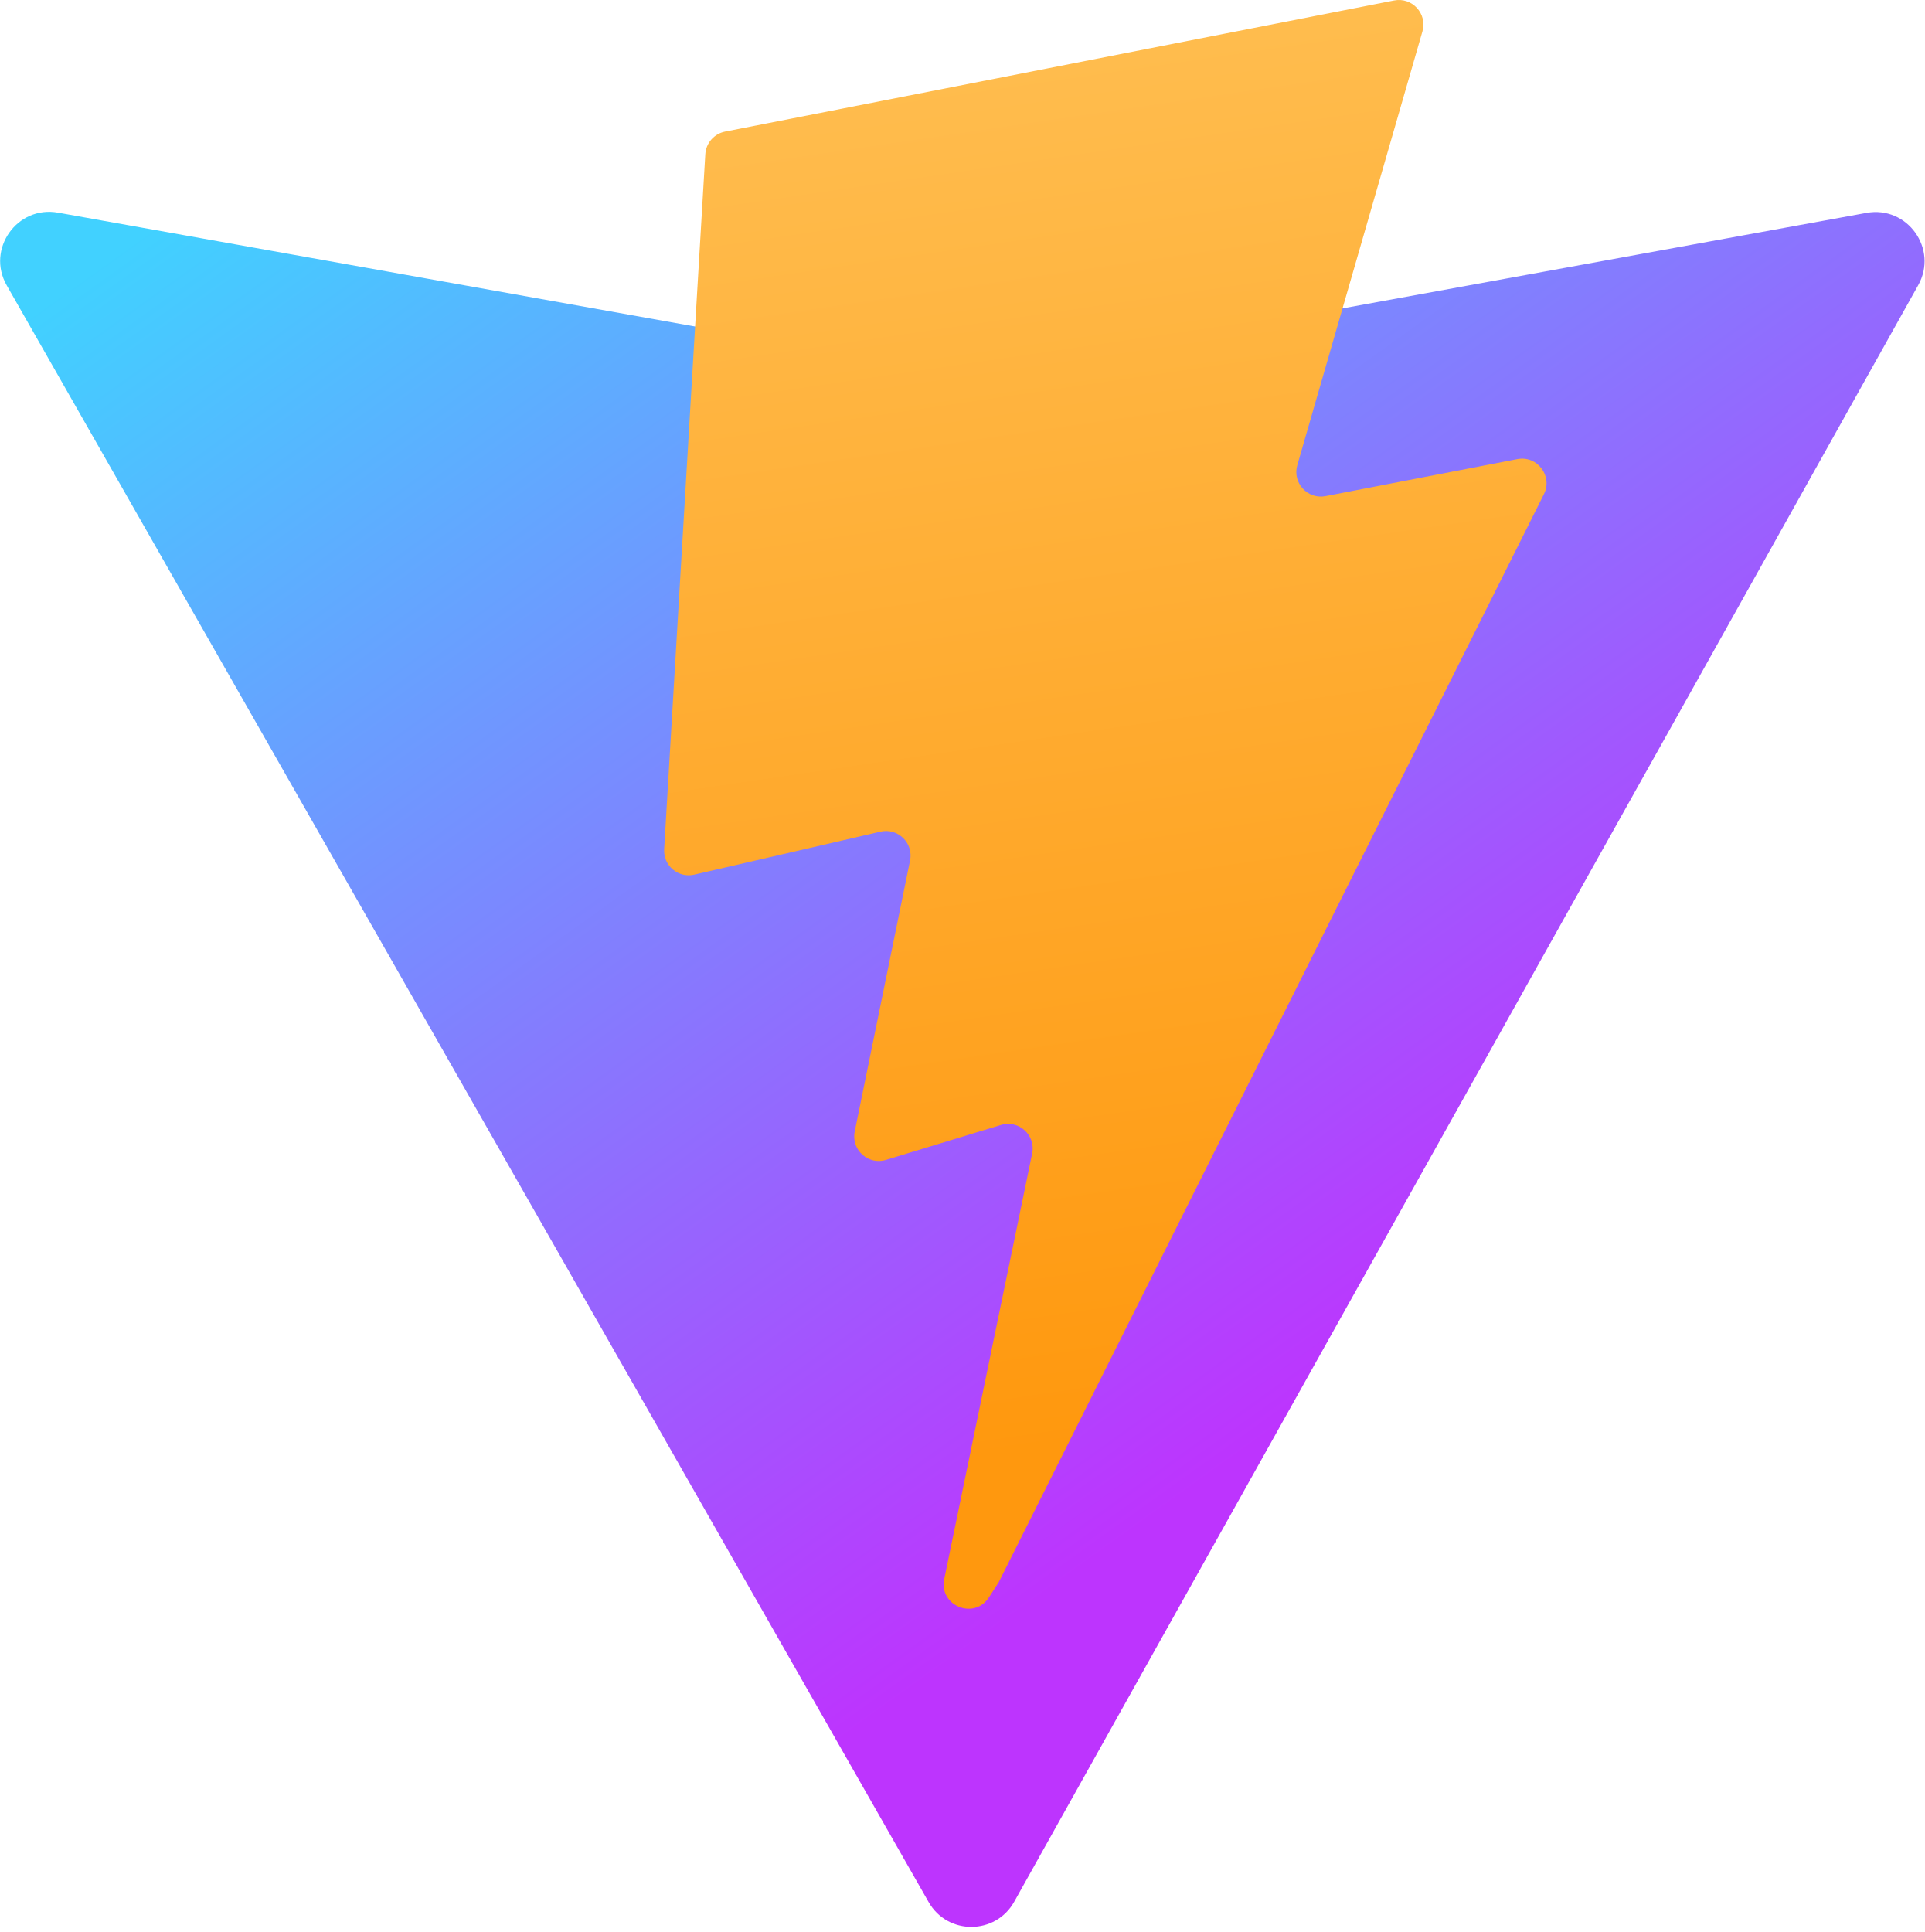
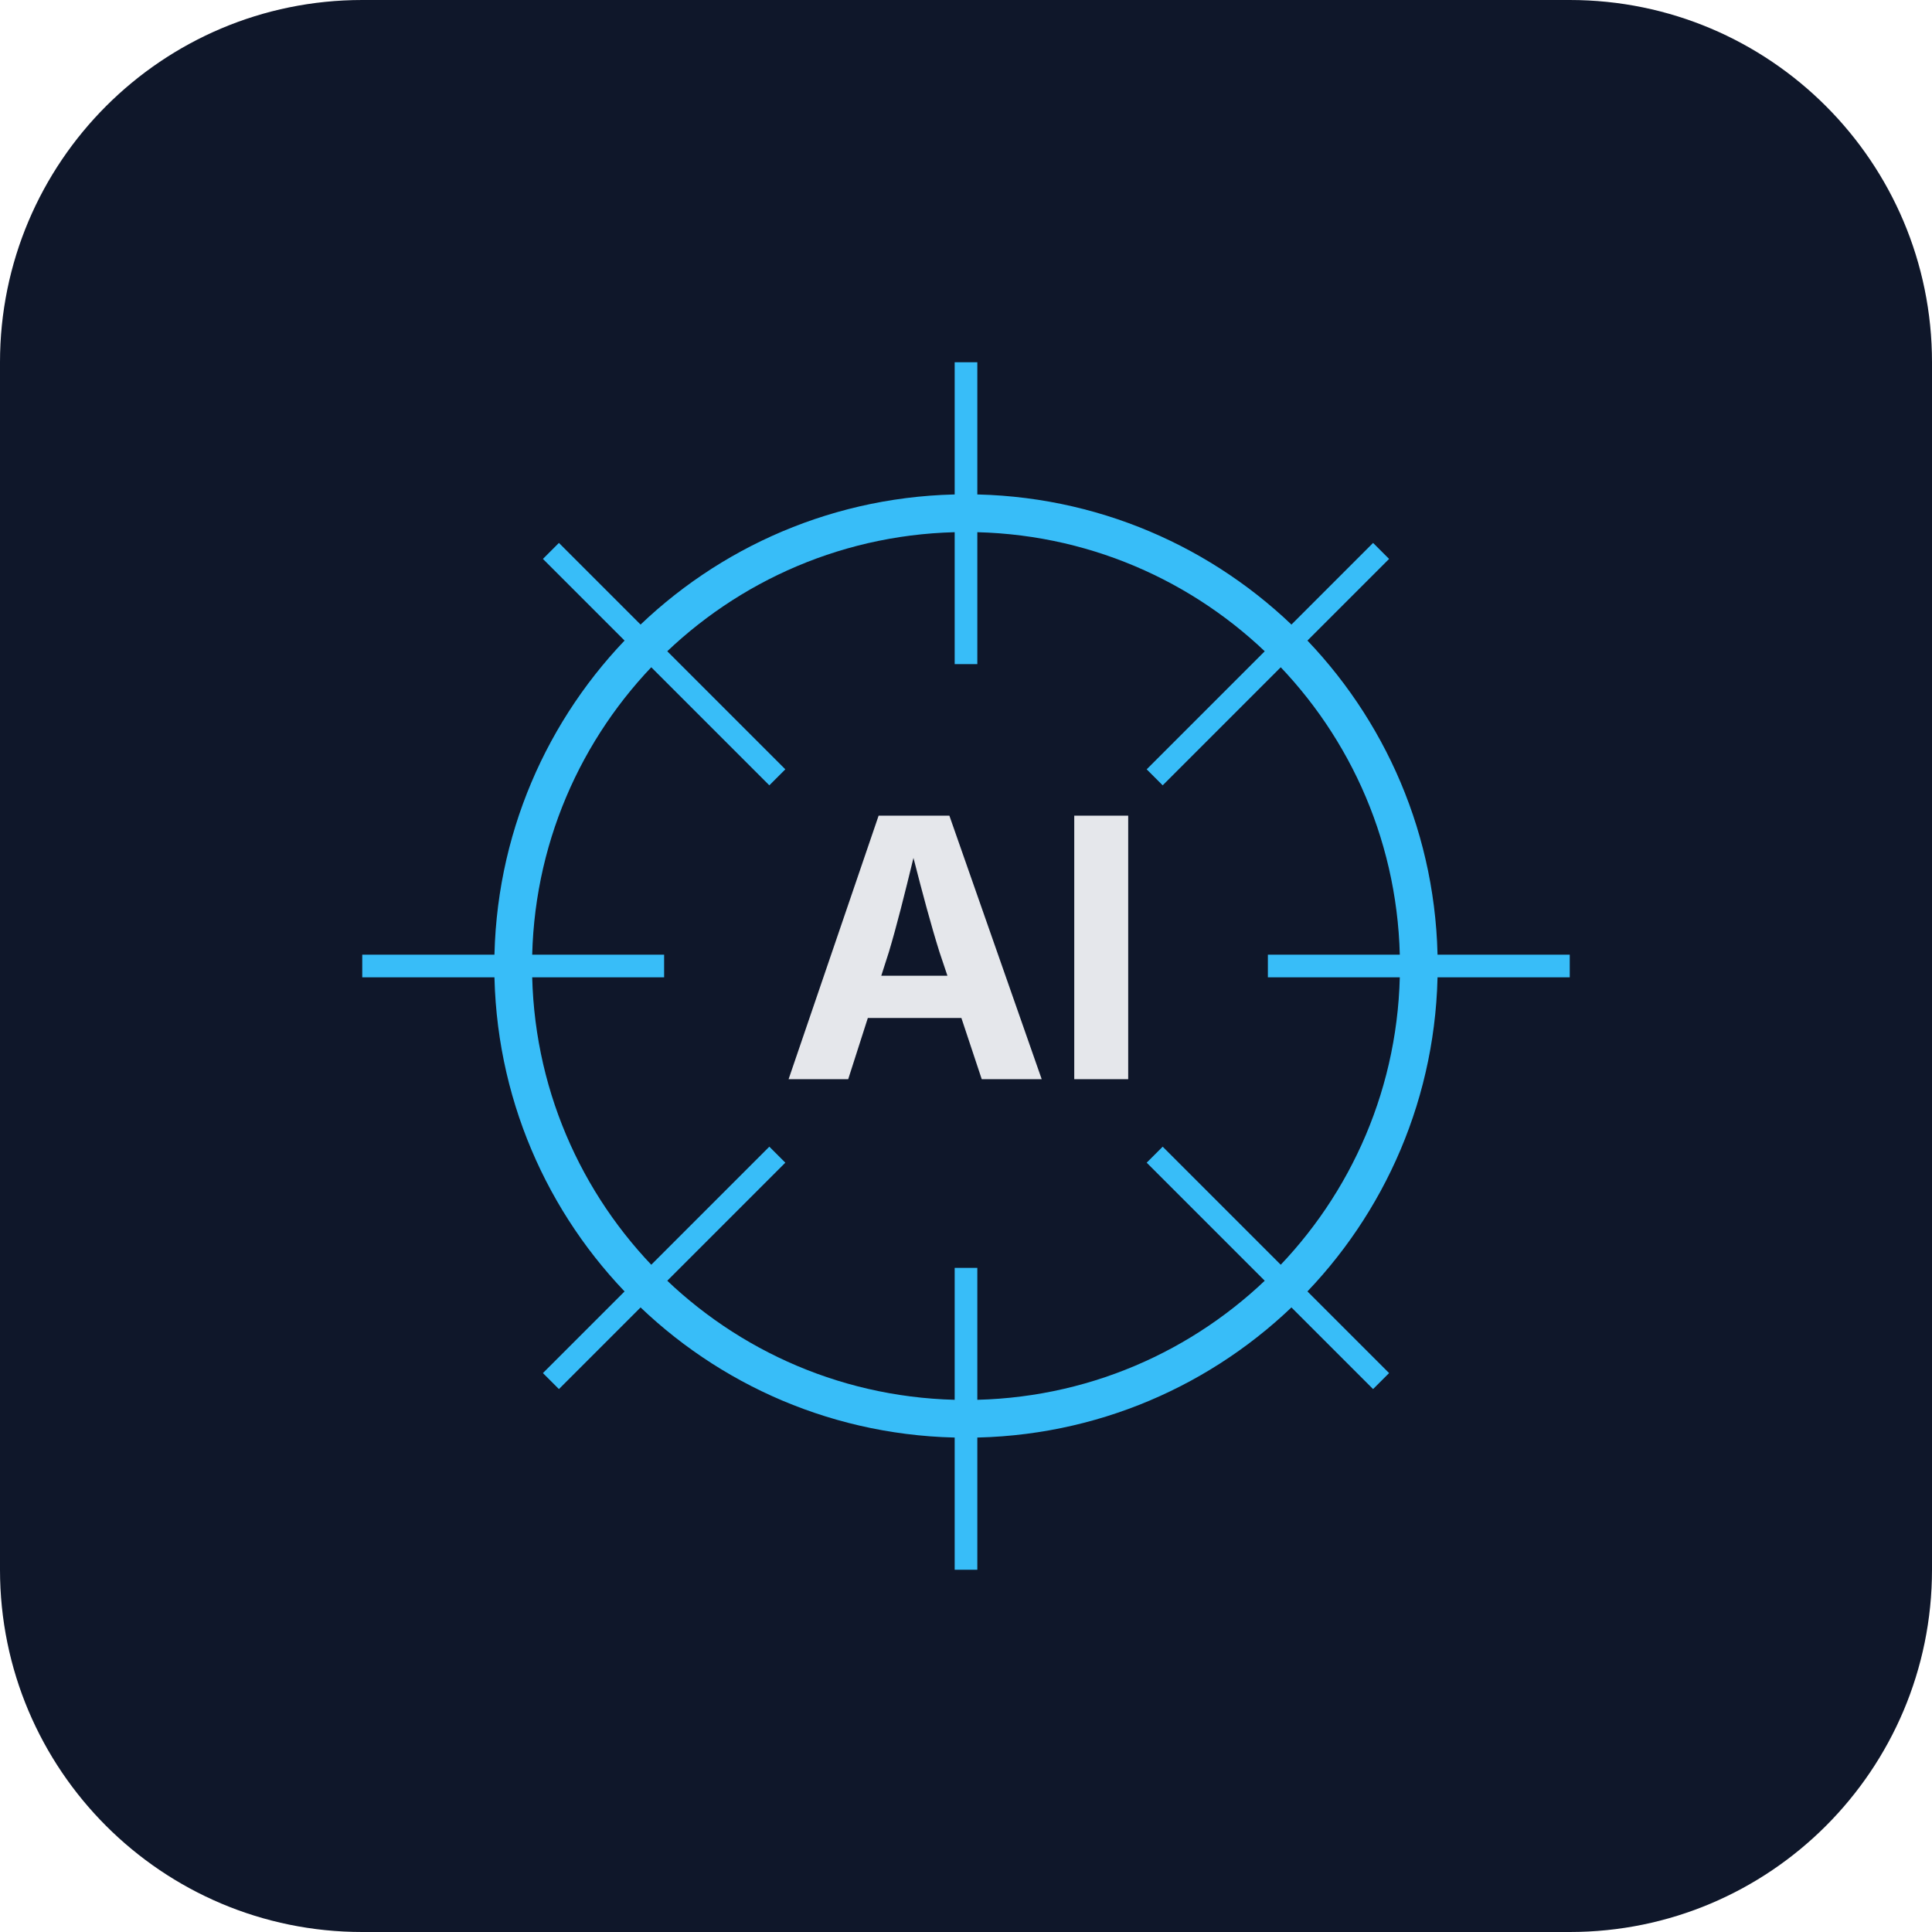
- <svg xmlns="http://www.w3.org/2000/svg" aria-hidden="true" role="img" class="iconify iconify--logos" width="31.88" height="32" preserveAspectRatio="xMidYMid meet" viewBox="0 0 256 257">
-   <defs>
-     <linearGradient id="IconifyId1813088fe1fbc01fb466" x1="-.828%" x2="57.636%" y1="7.652%" y2="78.411%">
-       <stop offset="0%" stop-color="#41D1FF" />
-       <stop offset="100%" stop-color="#BD34FE" />
-     </linearGradient>
-     <linearGradient id="IconifyId1813088fe1fbc01fb467" x1="43.376%" x2="50.316%" y1="2.242%" y2="89.03%">
-       <stop offset="0%" stop-color="#FFBD4F" />
-       <stop offset="100%" stop-color="#FF980E" />
-     </linearGradient>
-   </defs>
-   <path fill="url(#IconifyId1813088fe1fbc01fb466)" d="M255.153 37.938L134.897 252.976c-2.483 4.44-8.862 4.466-11.382.048L.875 37.958c-2.746-4.814 1.371-10.646 6.827-9.67l120.385 21.517a6.537 6.537 0 0 0 2.322-.004l117.867-21.483c5.438-.991 9.574 4.796 6.877 9.62Z" />
-   <path fill="url(#IconifyId1813088fe1fbc01fb467)" d="M185.432.063L96.44 17.501a3.268 3.268 0 0 0-2.634 3.014l-5.474 92.456a3.268 3.268 0 0 0 3.997 3.378l24.777-5.718c2.318-.535 4.413 1.507 3.936 3.838l-7.361 36.047c-.495 2.426 1.782 4.5 4.151 3.78l15.304-4.649c2.372-.72 4.652 1.36 4.15 3.788l-11.698 56.621c-.732 3.542 3.979 5.473 5.943 2.437l1.313-2.028l72.516-144.72c1.215-2.423-.88-5.186-3.54-4.672l-25.505 4.922c-2.396.462-4.435-1.77-3.759-4.114l16.646-57.705c.677-2.35-1.37-4.583-3.769-4.113Z" />
+ <svg xmlns="http://www.w3.org/2000/svg" width="512" height="512" viewBox="0 0 512 512" role="img" aria-label="AI Logo">
+   <rect x="0" y="0" width="512" height="512" rx="96" fill="#0F172A" />
+   <circle cx="256" cy="256" r="120" fill="none" stroke="#38BDF8" stroke-width="10" />
+   <line x1="256" y1="96" x2="256" y2="176" stroke="#38BDF8" stroke-width="6" />
+   <line x1="256" y1="336" x2="256" y2="416" stroke="#38BDF8" stroke-width="6" />
+   <line x1="96" y1="256" x2="176" y2="256" stroke="#38BDF8" stroke-width="6" />
+   <line x1="336" y1="256" x2="416" y2="256" stroke="#38BDF8" stroke-width="6" />
+   <line x1="146" y1="146" x2="206" y2="206" stroke="#38BDF8" stroke-width="6" />
+   <line x1="366" y1="146" x2="306" y2="206" stroke="#38BDF8" stroke-width="6" />
+   <line x1="146" y1="366" x2="206" y2="306" stroke="#38BDF8" stroke-width="6" />
+   <line x1="366" y1="366" x2="306" y2="306" stroke="#38BDF8" stroke-width="6" />
+   <text x="256" y="286" text-anchor="middle" font-size="96" font-weight="700" fill="#E5E7EB" font-family="Inter, Arial, sans-serif">
+         AI
+     </text>
</svg>
